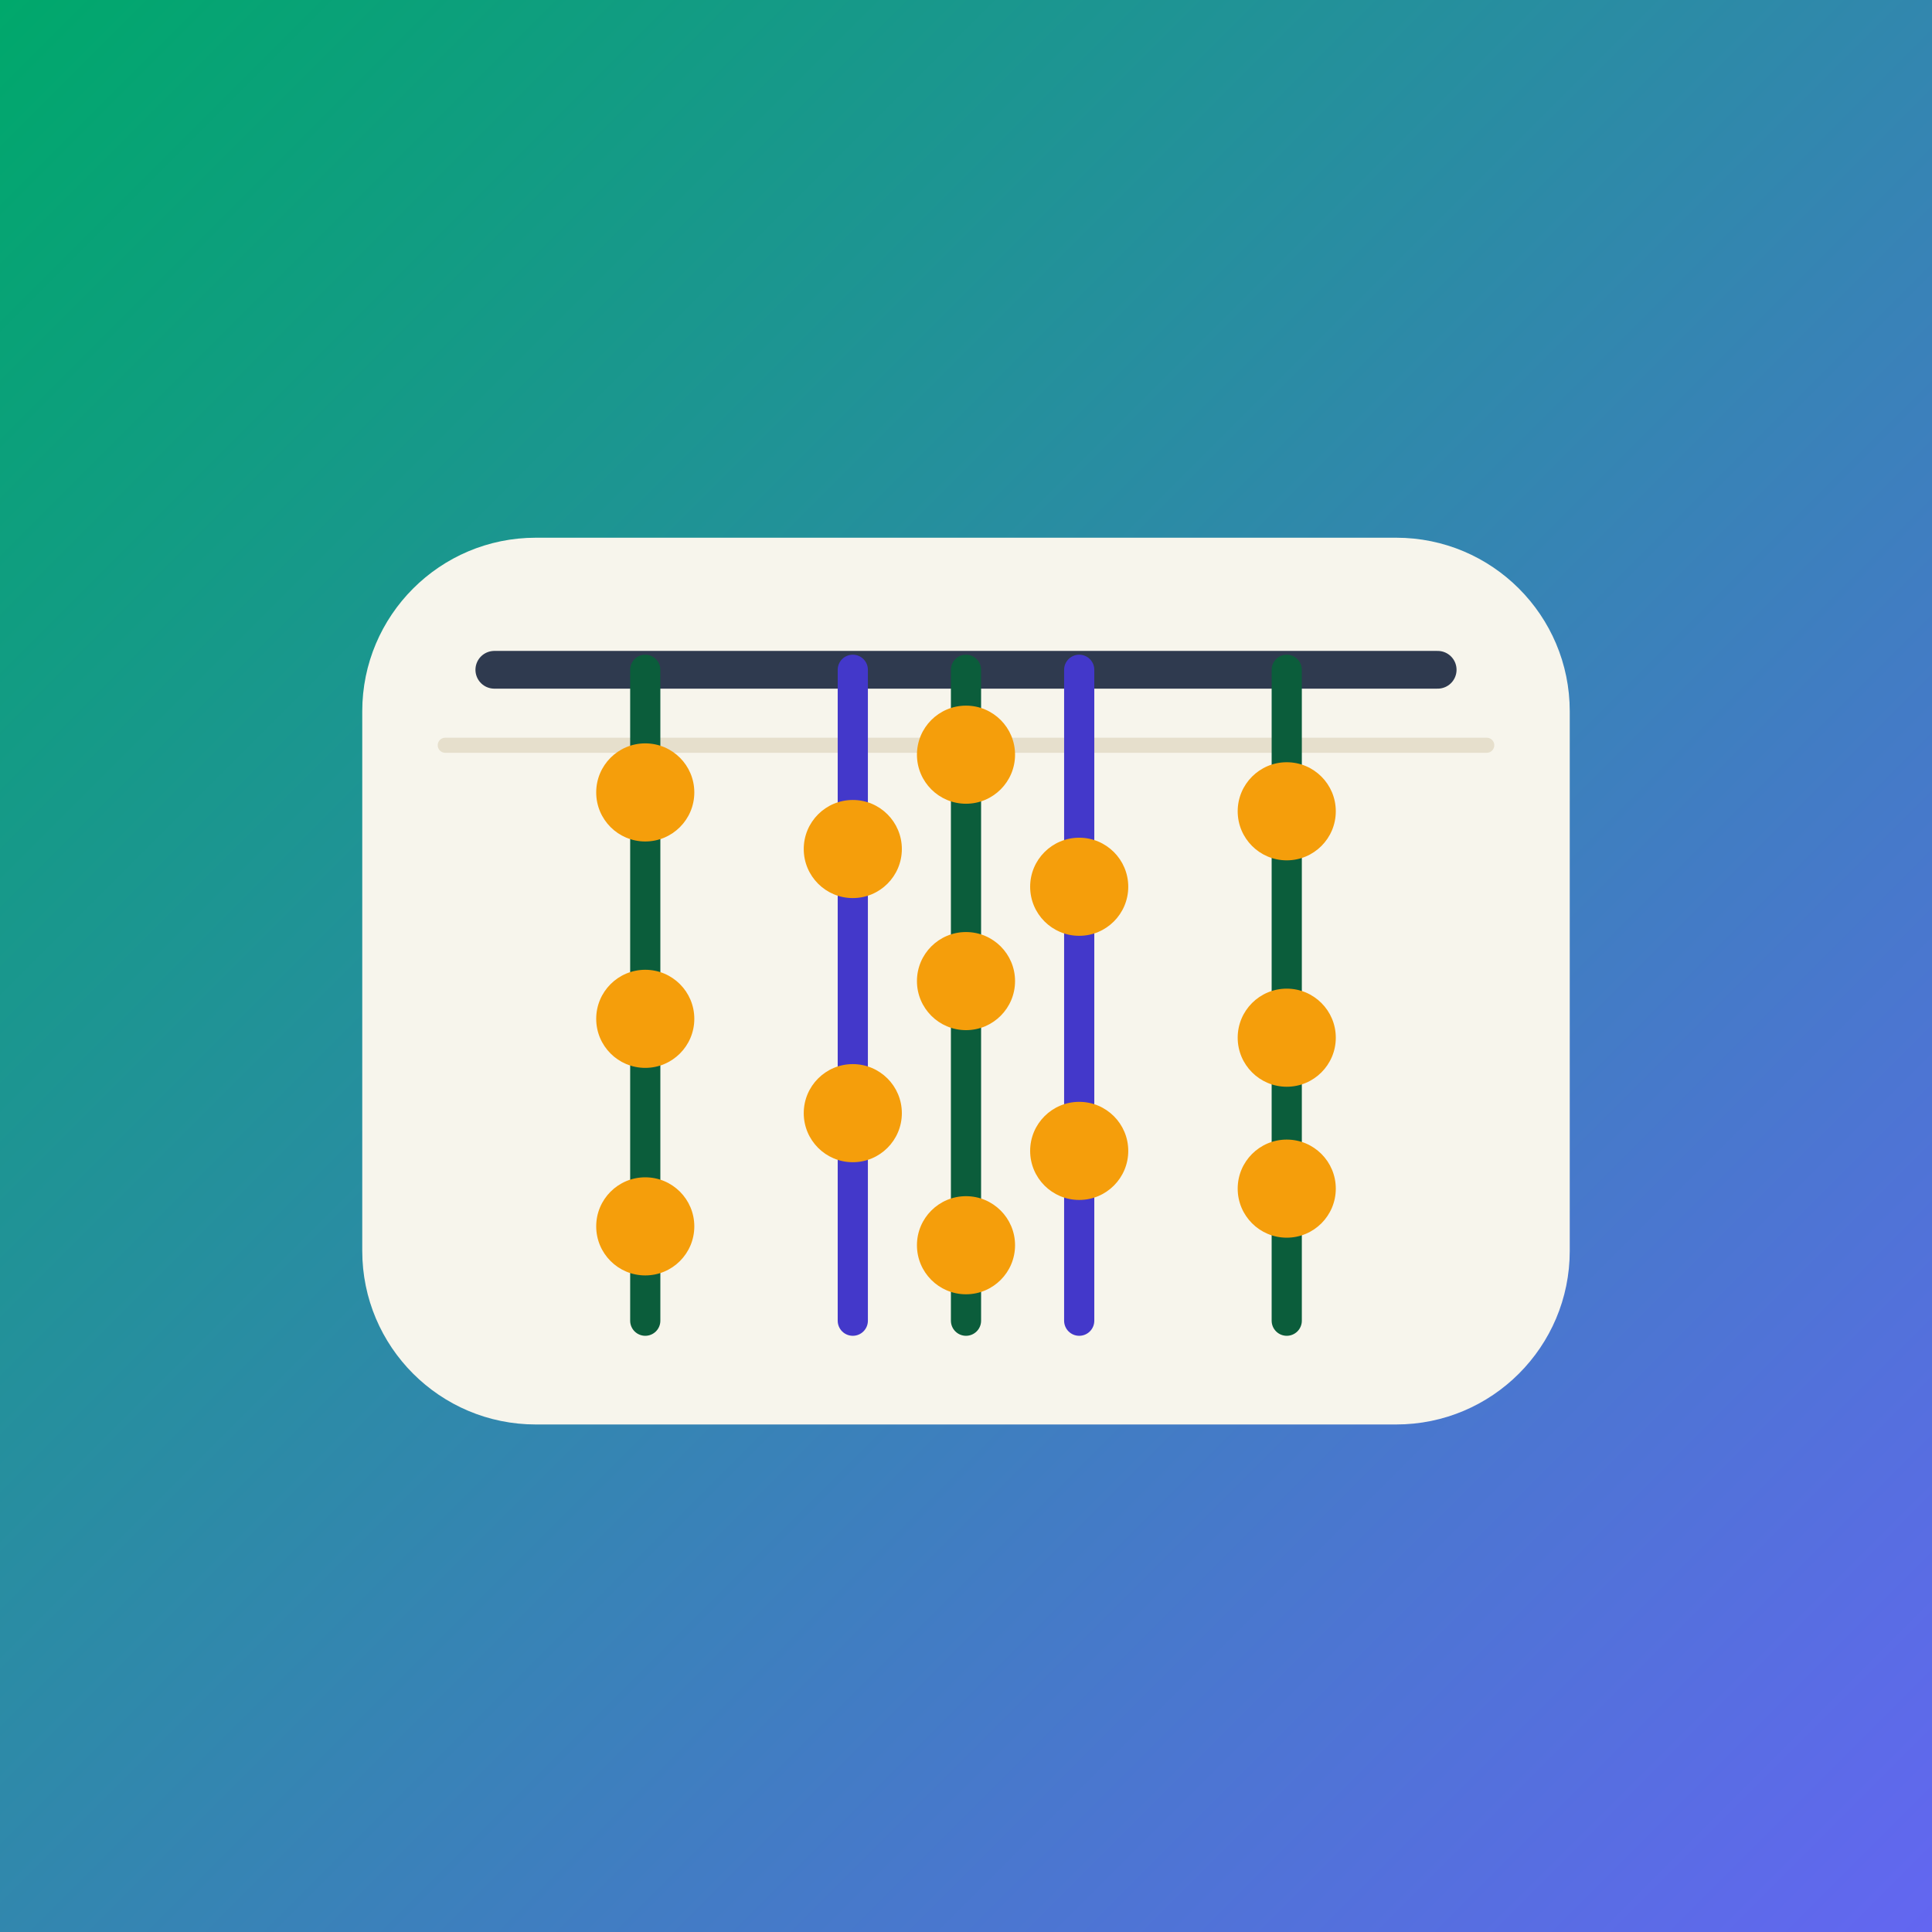
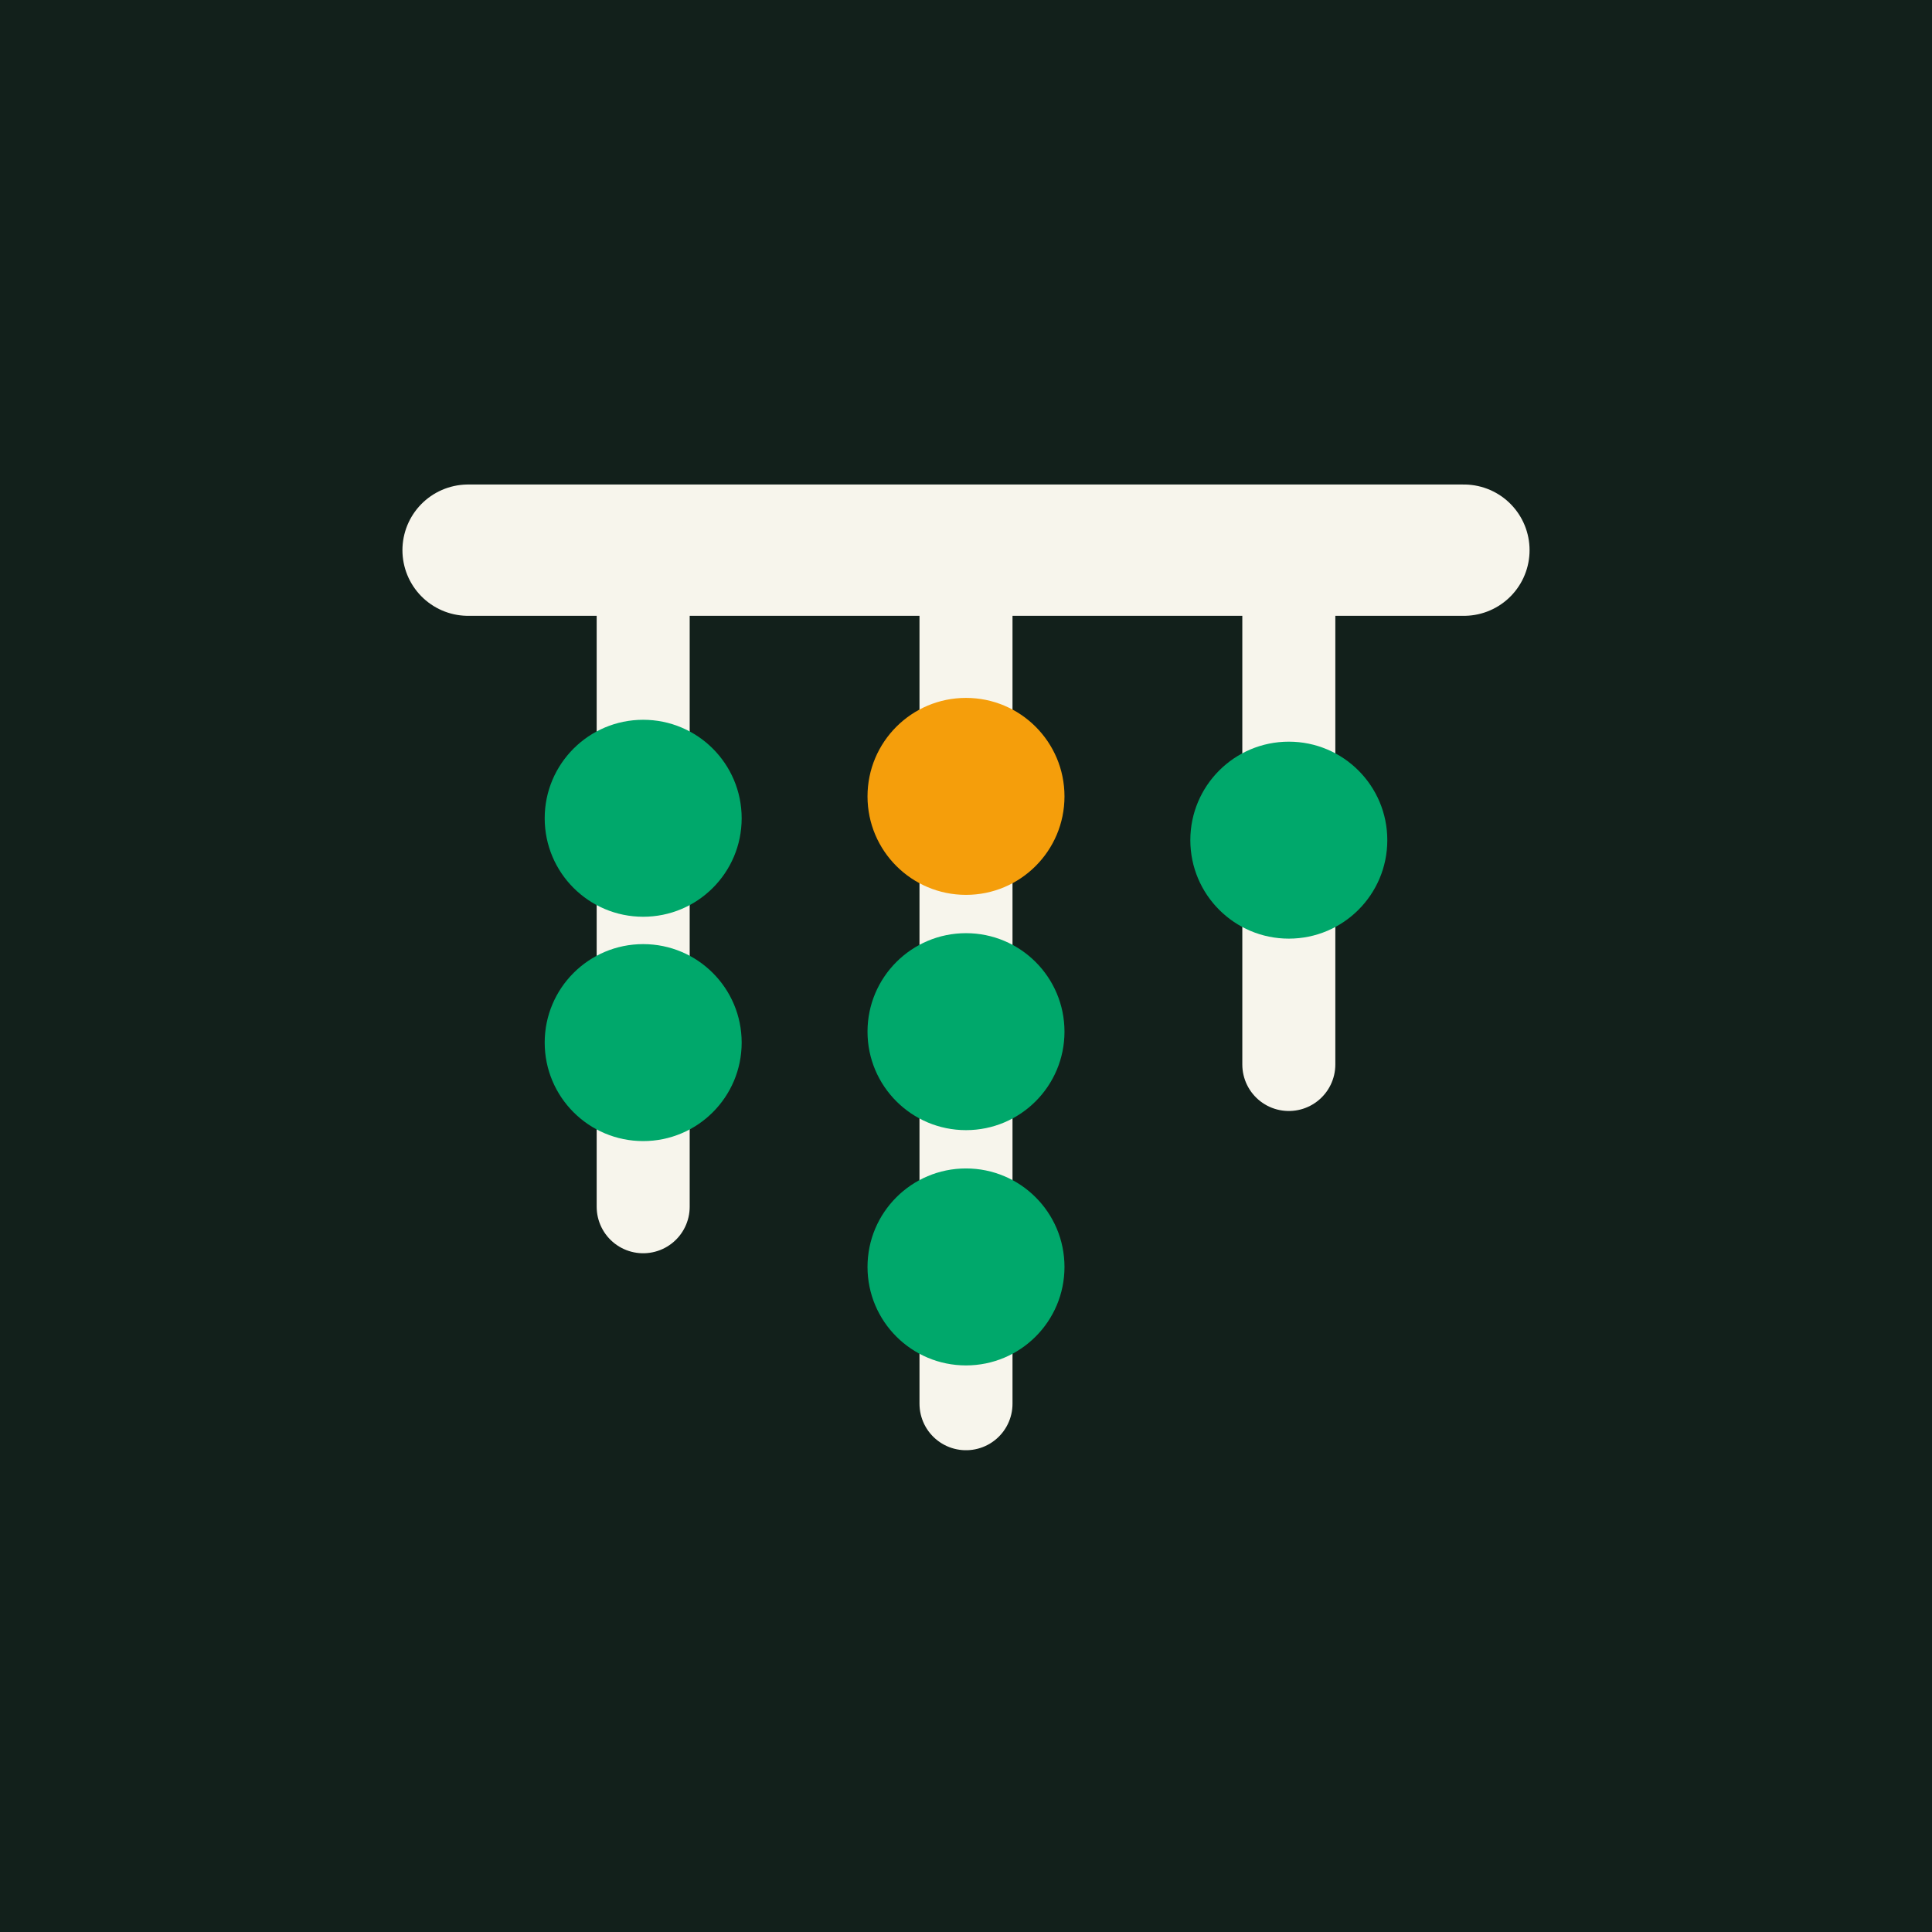
<svg xmlns="http://www.w3.org/2000/svg" viewBox="0 0 1024 1024" width="1024" height="1024">
-   <defs>
-     <linearGradient id="bgGrad" x1="0" y1="0" x2="1024" y2="1024" gradientUnits="userSpaceOnUse">
-       <stop offset="0" stop-color="#00A86B" />
-       <stop offset="1" stop-color="#6366F1" />
-     </linearGradient>
-     <g id="mark">
-       <rect x="192" y="285" width="640" height="470" rx="92" fill="#F7F5EC" />
-       <line x1="236" y1="395" x2="788" y2="395" stroke="#E6DFCC" stroke-width="8" stroke-linecap="round" />
-       <line x1="262" y1="355" x2="762" y2="355" stroke="#2F3A4F" stroke-width="20" stroke-linecap="round" />
-       <line x1="342" y1="355" x2="342" y2="700" stroke="#0B5D3B" stroke-width="16" stroke-linecap="round" />
-       <line x1="452" y1="355" x2="452" y2="700" stroke="#4338CA" stroke-width="16" stroke-linecap="round" />
-       <line x1="512" y1="355" x2="512" y2="700" stroke="#0B5D3B" stroke-width="16" stroke-linecap="round" />
-       <line x1="572" y1="355" x2="572" y2="700" stroke="#4338CA" stroke-width="16" stroke-linecap="round" />
-       <line x1="682" y1="355" x2="682" y2="700" stroke="#0B5D3B" stroke-width="16" stroke-linecap="round" />
-       <circle cx="342" cy="420" r="26" fill="#F59E0B" />
-       <circle cx="342" cy="540" r="26" fill="#F59E0B" />
-       <circle cx="342" cy="650" r="26" fill="#F59E0B" />
-       <circle cx="452" cy="450" r="26" fill="#F59E0B" />
-       <circle cx="452" cy="590" r="26" fill="#F59E0B" />
-       <circle cx="512" cy="400" r="26" fill="#F59E0B" />
-       <circle cx="512" cy="520" r="26" fill="#F59E0B" />
-       <circle cx="512" cy="660" r="26" fill="#F59E0B" />
-       <circle cx="572" cy="470" r="26" fill="#F59E0B" />
-       <circle cx="572" cy="610" r="26" fill="#F59E0B" />
-       <circle cx="682" cy="430" r="26" fill="#F59E0B" />
-       <circle cx="682" cy="550" r="26" fill="#F59E0B" />
-       <circle cx="682" cy="630" r="26" fill="#F59E0B" />
+   <rect width="1024" height="1024" fill="#12201B" />
+   <g id="mark" transform="translate(512 512) scale(1.45) translate(-512 -524)">
+     <g stroke="#F7F5EC" stroke-linecap="round">
+       <line x1="330" y1="372" x2="694" y2="372" stroke-width="48" />
+       <line x1="394" y1="372" x2="394" y2="612" stroke-width="34" />
+       <line x1="512" y1="372" x2="512" y2="684" stroke-width="34" />
+       <line x1="630" y1="372" x2="630" y2="560" stroke-width="34" />
    </g>
-   </defs>
-   <rect width="1024" height="1024" fill="url(#bgGrad)" />
-   <use href="#mark" />
+     <g fill="#00A86B">
+       <circle cx="394" cy="470" r="36" />
+       <circle cx="394" cy="552" r="36" />
+       <circle cx="512" cy="548" r="36" />
+       <circle cx="512" cy="634" r="36" />
+       <circle cx="630" cy="478" r="36" />
+     </g>
+     <circle cx="512" cy="462" r="36" fill="#F59E0B" />
+   </g>
</svg>
